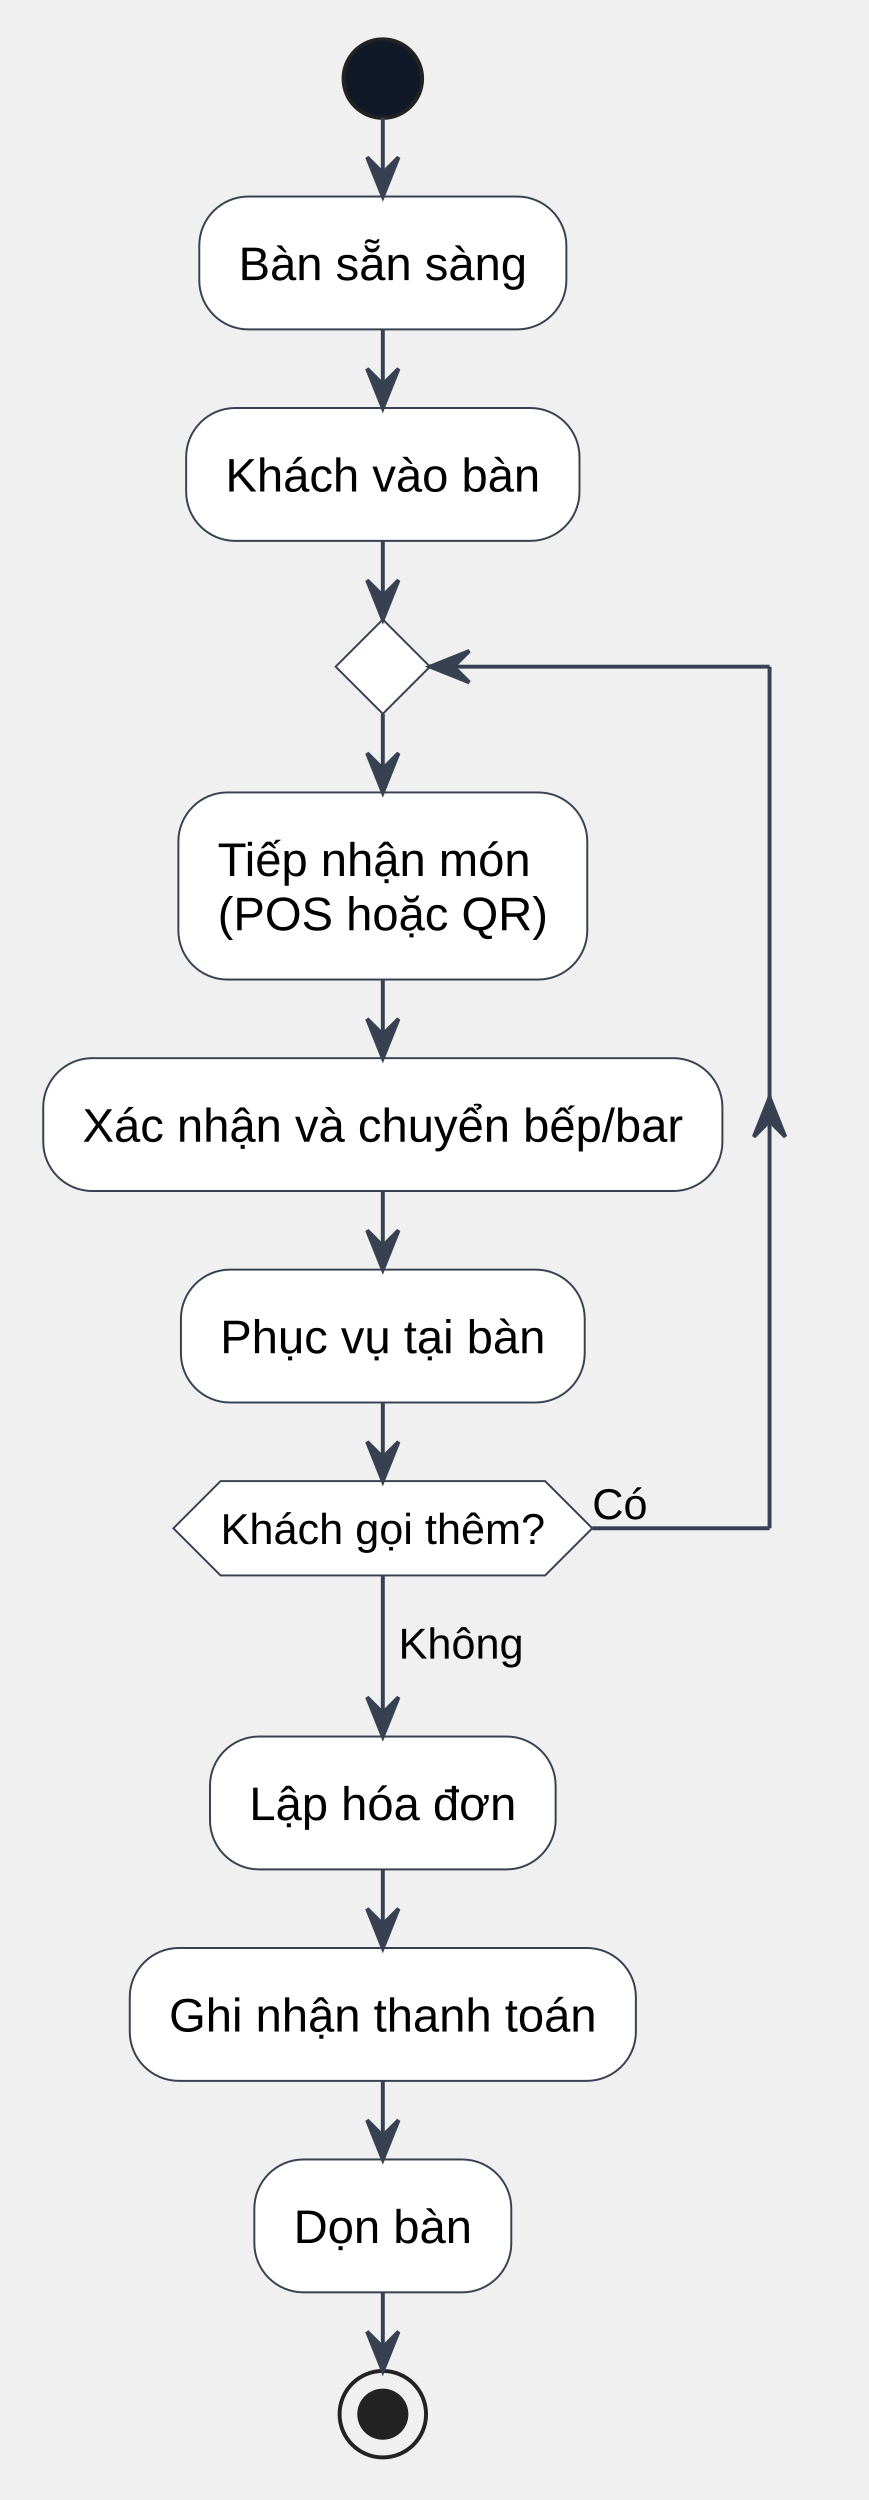
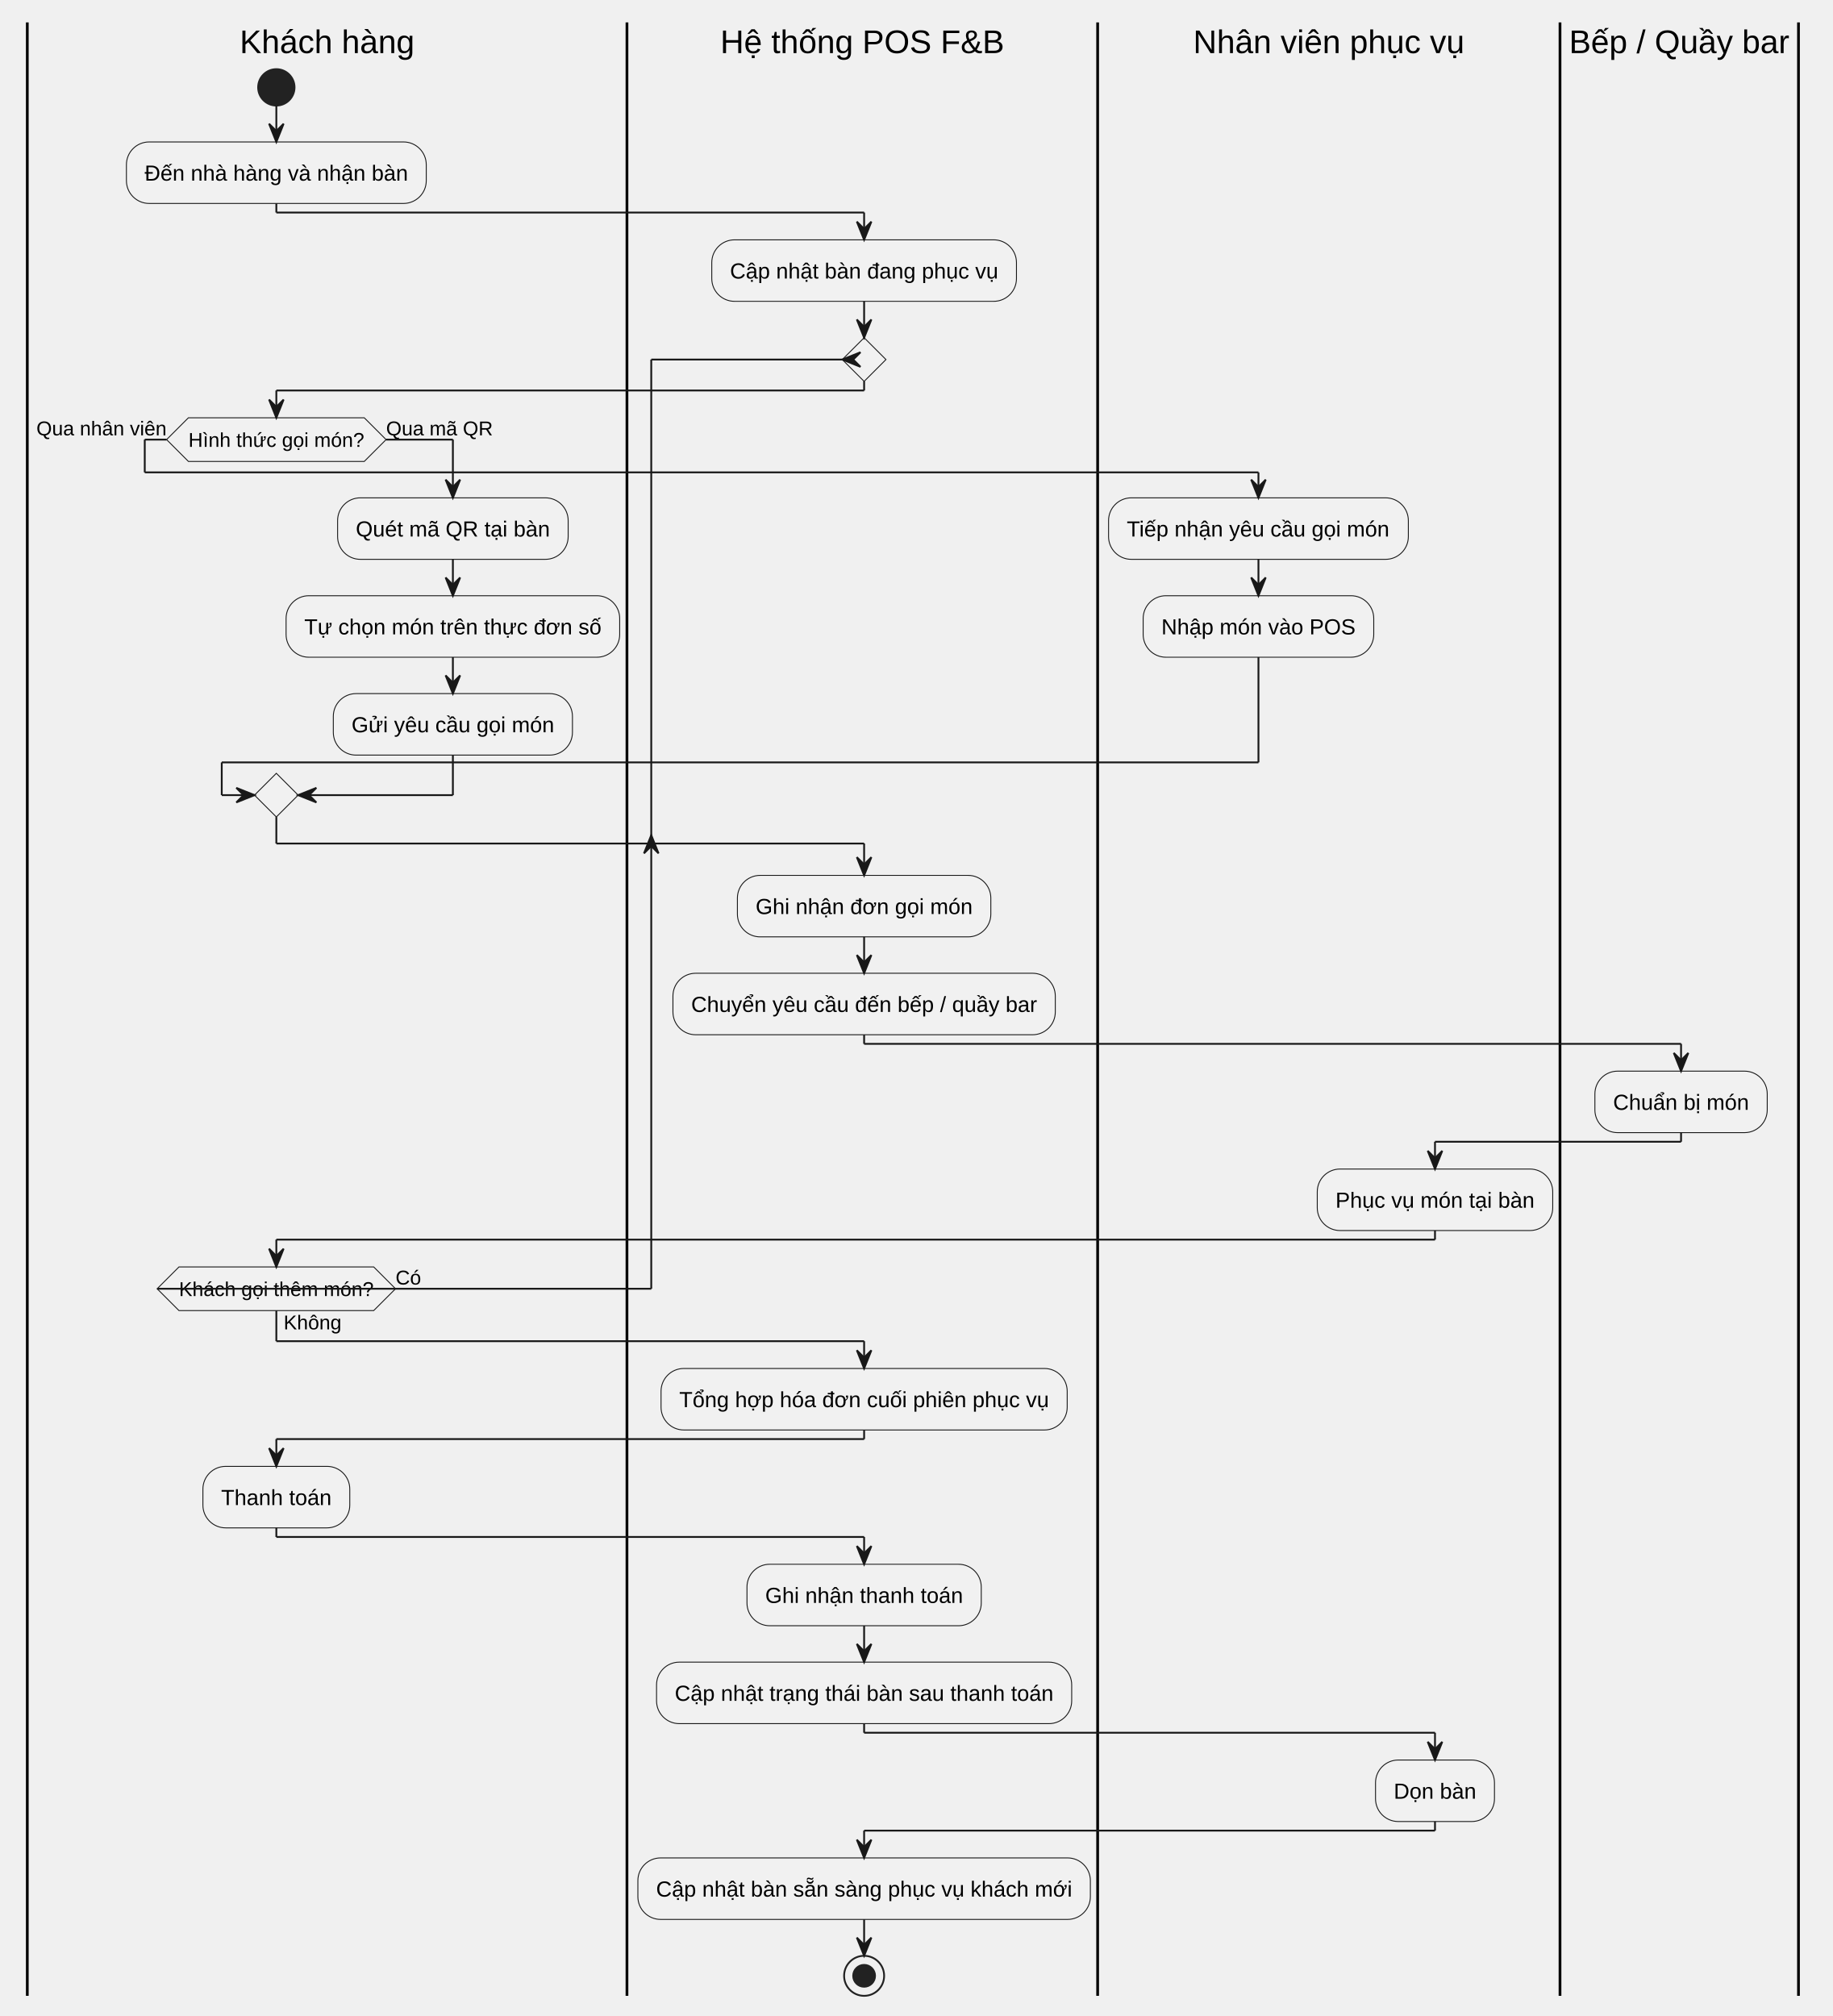
- <svg xmlns="http://www.w3.org/2000/svg" contentStyleType="text/css" height="636px" preserveAspectRatio="none" style="width:221px;height:636px;background:#FFFFFF;" version="1.1" viewBox="0 0 221 636" width="221px" zoomAndPan="magnify">
+ <svg xmlns="http://www.w3.org/2000/svg" contentStyleType="text/css" height="1108px" preserveAspectRatio="none" style="width:1007px;height:1108px;background:#FFFFFF;" version="1.1" viewBox="0 0 1007 1108" width="1007px" zoomAndPan="magnify">
  <defs />
  <g>
-     <ellipse cx="97.389" cy="20" fill="#111827" rx="10" ry="10" style="stroke:#222222;stroke-width:1;" />
-     <rect fill="#FFFFFF" height="33.799" rx="12.5" ry="12.5" style="stroke:#374151;stroke-width:0.5;" width="93.389" x="50.694" y="50" />
-     <text fill="#000000" font-family="Arial" font-size="12" lengthAdjust="spacing" textLength="73.389" x="60.694" y="71.256">Bàn sẵn sàng</text>
-     <rect fill="#FFFFFF" height="33.799" rx="12.5" ry="12.5" style="stroke:#374151;stroke-width:0.5;" width="100.062" x="47.357" y="103.799" />
-     <text fill="#000000" font-family="Arial" font-size="12" lengthAdjust="spacing" textLength="80.062" x="57.357" y="125.055">Khách vào bàn</text>
-     <rect fill="#FFFFFF" height="47.598" rx="12.5" ry="12.5" style="stroke:#374151;stroke-width:0.5;" width="104.023" x="45.377" y="201.598" />
-     <text fill="#000000" font-family="Arial" font-size="12" lengthAdjust="spacing" textLength="80.051" x="55.377" y="222.853">Tiếp nhận món</text>
-     <text fill="#000000" font-family="Arial" font-size="12" lengthAdjust="spacing" textLength="84.023" x="55.377" y="236.652">(POS hoặc QR)</text>
-     <rect fill="#FFFFFF" height="33.799" rx="12.5" ry="12.5" style="stroke:#374151;stroke-width:0.5;" width="172.777" x="11" y="269.195" />
-     <text fill="#000000" font-family="Arial" font-size="12" lengthAdjust="spacing" textLength="152.777" x="21" y="290.451">Xác nhận và chuyển bếp/bar</text>
-     <rect fill="#FFFFFF" height="33.799" rx="12.5" ry="12.5" style="stroke:#374151;stroke-width:0.5;" width="102.723" x="46.027" y="322.994" />
-     <text fill="#000000" font-family="Arial" font-size="12" lengthAdjust="spacing" textLength="82.723" x="56.027" y="344.25">Phục vụ tại bàn</text>
-     <polygon fill="#FFFFFF" points="97.389,157.598,109.389,169.598,97.389,181.598,85.389,169.598,97.389,157.598" style="stroke:#374151;stroke-width:0.5;" />
-     <polygon fill="#FFFFFF" points="56.112,376.793,138.666,376.793,150.666,388.793,138.666,400.793,56.112,400.793,44.112,388.793,56.112,376.793" style="stroke:#374151;stroke-width:0.5;" />
-     <text fill="#000000" font-family="Arial" font-size="11" lengthAdjust="spacing" textLength="82.554" x="56.112" y="392.786">Khách gọi thêm?</text>
-     <text fill="#000000" font-family="Arial" font-size="11" lengthAdjust="spacing" textLength="14.062" x="150.666" y="386.462">Có</text>
-     <rect fill="#FFFFFF" height="33.799" rx="12.5" ry="12.5" style="stroke:#374151;stroke-width:0.5;" width="87.928" x="53.425" y="441.773" />
-     <text fill="#000000" font-family="Arial" font-size="12" lengthAdjust="spacing" textLength="67.928" x="63.425" y="463.029">Lập hóa đơn</text>
-     <rect fill="#FFFFFF" height="33.799" rx="12.5" ry="12.5" style="stroke:#374151;stroke-width:0.5;" width="128.756" x="33.011" y="495.572" />
-     <text fill="#000000" font-family="Arial" font-size="12" lengthAdjust="spacing" textLength="108.756" x="43.011" y="516.828">Ghi nhận thanh toán</text>
-     <rect fill="#FFFFFF" height="33.799" rx="12.5" ry="12.5" style="stroke:#374151;stroke-width:0.5;" width="65.369" x="64.704" y="549.371" />
-     <text fill="#000000" font-family="Arial" font-size="12" lengthAdjust="spacing" textLength="45.369" x="74.704" y="570.626">Dọn bàn</text>
-     <ellipse cx="97.389" cy="614.169" fill="none" rx="11" ry="11" style="stroke:#222222;stroke-width:1;" />
-     <ellipse cx="97.389" cy="614.169" fill="#222222" rx="6" ry="6" style="stroke:#222222;stroke-width:1;" />
-     <line style="stroke:#374151;stroke-width:1;" x1="97.389" x2="97.389" y1="30" y2="50" />
-     <polygon fill="#374151" points="93.389,40,97.389,50,101.389,40,97.389,44" style="stroke:#374151;stroke-width:1;" />
-     <line style="stroke:#374151;stroke-width:1;" x1="97.389" x2="97.389" y1="83.799" y2="103.799" />
-     <polygon fill="#374151" points="93.389,93.799,97.389,103.799,101.389,93.799,97.389,97.799" style="stroke:#374151;stroke-width:1;" />
-     <line style="stroke:#374151;stroke-width:1;" x1="97.389" x2="97.389" y1="249.195" y2="269.195" />
-     <polygon fill="#374151" points="93.389,259.195,97.389,269.195,101.389,259.195,97.389,263.195" style="stroke:#374151;stroke-width:1;" />
-     <line style="stroke:#374151;stroke-width:1;" x1="97.389" x2="97.389" y1="302.994" y2="322.994" />
-     <polygon fill="#374151" points="93.389,312.994,97.389,322.994,101.389,312.994,97.389,316.994" style="stroke:#374151;stroke-width:1;" />
-     <line style="stroke:#374151;stroke-width:1;" x1="97.389" x2="97.389" y1="181.598" y2="201.598" />
-     <polygon fill="#374151" points="93.389,191.598,97.389,201.598,101.389,191.598,97.389,195.598" style="stroke:#374151;stroke-width:1;" />
-     <line style="stroke:#374151;stroke-width:1;" x1="150.666" x2="195.777" y1="388.793" y2="388.793" />
-     <polygon fill="#374151" points="191.777,289.195,195.777,279.195,199.777,289.195,195.777,285.195" style="stroke:#374151;stroke-width:1;" />
-     <line style="stroke:#374151;stroke-width:1;" x1="195.777" x2="195.777" y1="169.598" y2="388.793" />
-     <line style="stroke:#374151;stroke-width:1;" x1="195.777" x2="109.389" y1="169.598" y2="169.598" />
-     <polygon fill="#374151" points="119.389,165.598,109.389,169.598,119.389,173.598,115.389,169.598" style="stroke:#374151;stroke-width:1;" />
-     <line style="stroke:#374151;stroke-width:1;" x1="97.389" x2="97.389" y1="356.793" y2="376.793" />
-     <polygon fill="#374151" points="93.389,366.793,97.389,376.793,101.389,366.793,97.389,370.793" style="stroke:#374151;stroke-width:1;" />
-     <line style="stroke:#374151;stroke-width:1;" x1="97.389" x2="97.389" y1="137.598" y2="157.598" />
-     <polygon fill="#374151" points="93.389,147.598,97.389,157.598,101.389,147.598,97.389,151.598" style="stroke:#374151;stroke-width:1;" />
-     <line style="stroke:#374151;stroke-width:1;" x1="97.389" x2="97.389" y1="400.793" y2="441.773" />
-     <polygon fill="#374151" points="93.389,431.773,97.389,441.773,101.389,431.773,97.389,435.773" style="stroke:#374151;stroke-width:1;" />
-     <text fill="#000000" font-family="Arial" font-size="11" lengthAdjust="spacing" textLength="31.808" x="101.389" y="421.942">Không</text>
-     <line style="stroke:#374151;stroke-width:1;" x1="97.389" x2="97.389" y1="475.572" y2="495.572" />
-     <polygon fill="#374151" points="93.389,485.572,97.389,495.572,101.389,485.572,97.389,489.572" style="stroke:#374151;stroke-width:1;" />
-     <line style="stroke:#374151;stroke-width:1;" x1="97.389" x2="97.389" y1="529.371" y2="549.371" />
-     <polygon fill="#374151" points="93.389,539.371,97.389,549.371,101.389,539.371,97.389,543.371" style="stroke:#374151;stroke-width:1;" />
-     <line style="stroke:#374151;stroke-width:1;" x1="97.389" x2="97.389" y1="583.169" y2="603.169" />
-     <polygon fill="#374151" points="93.389,593.169,97.389,603.169,101.389,593.169,97.389,597.169" style="stroke:#374151;stroke-width:1;" />
+     <rect fill="none" height="20.698" style="stroke:none;stroke-width:1;" width="974.925" x="15" y="12.315" />
+     <ellipse cx="151.872" cy="48.013" fill="#222222" rx="10" ry="10" style="stroke:#222222;stroke-width:1;" />
+     <rect fill="#F1F1F1" height="33.799" rx="12.5" ry="12.5" style="stroke:#181818;stroke-width:0.5;" width="164.791" x="69.477" y="78.013" />
+     <text fill="#000000" font-family="Arial" font-size="12" lengthAdjust="spacing" textLength="144.791" x="79.477" y="99.269">Đến nhà hàng và nhận bàn</text>
+     <polygon fill="#F1F1F1" points="103.554,229.61,200.19,229.61,212.19,241.61,200.19,253.61,103.554,253.61,91.554,241.61,103.554,229.61" style="stroke:#181818;stroke-width:0.5;" />
+     <text fill="#000000" font-family="Arial" font-size="11" lengthAdjust="spacing" textLength="96.637" x="103.554" y="245.604">Hình thức gọi món?</text>
+     <text fill="#000000" font-family="Arial" font-size="11" lengthAdjust="spacing" textLength="71.554" x="20" y="239.279">Qua nhân viên</text>
+     <text fill="#000000" font-family="Arial" font-size="11" lengthAdjust="spacing" textLength="58.685" x="212.19" y="239.279">Qua mã QR</text>
+     <rect fill="#F1F1F1" height="33.799" rx="12.5" ry="12.5" style="stroke:#181818;stroke-width:0.5;" width="126.717" x="185.54" y="273.61" />
+     <text fill="#000000" font-family="Arial" font-size="12" lengthAdjust="spacing" textLength="106.717" x="195.54" y="294.866">Quét mã QR tại bàn</text>
+     <rect fill="#F1F1F1" height="33.799" rx="12.5" ry="12.5" style="stroke:#181818;stroke-width:0.5;" width="183.342" x="157.227" y="327.409" />
+     <text fill="#000000" font-family="Arial" font-size="12" lengthAdjust="spacing" textLength="163.342" x="167.227" y="348.665">Tự chọn món trên thực đơn số</text>
+     <rect fill="#F1F1F1" height="33.799" rx="12.5" ry="12.5" style="stroke:#181818;stroke-width:0.5;" width="131.422" x="183.187" y="381.208" />
+     <text fill="#000000" font-family="Arial" font-size="12" lengthAdjust="spacing" textLength="111.422" x="193.187" y="402.464">Gửi yêu cầu gọi món</text>
+     <polygon fill="#F1F1F1" points="151.872,425.007,163.872,437.007,151.872,449.007,139.872,437.007,151.872,425.007" style="stroke:#181818;stroke-width:0.5;" />
+     <polygon fill="#F1F1F1" points="98.368,696.303,205.376,696.303,217.376,708.303,205.376,720.303,98.368,720.303,86.368,708.303,98.368,696.303" style="stroke:#181818;stroke-width:0.5;" />
+     <text fill="#000000" font-family="Arial" font-size="11" lengthAdjust="spacing" textLength="31.808" x="155.872" y="730.621">Không</text>
+     <text fill="#000000" font-family="Arial" font-size="11" lengthAdjust="spacing" textLength="107.008" x="98.368" y="712.296">Khách gọi thêm món?</text>
+     <text fill="#000000" font-family="Arial" font-size="11" lengthAdjust="spacing" textLength="14.062" x="217.376" y="705.972">Có</text>
+     <rect fill="#F1F1F1" height="33.799" rx="12.5" ry="12.5" style="stroke:#181818;stroke-width:0.5;" width="80.715" x="111.515" y="805.919" />
+     <text fill="#000000" font-family="Arial" font-size="12" lengthAdjust="spacing" textLength="60.715" x="121.515" y="827.175">Thanh toán</text>
+     <line style="stroke:#000000;stroke-width:1.5;" x1="15" x2="15" y1="12.315" y2="1096.914" />
+     <rect fill="#F1F1F1" height="33.799" rx="12.5" ry="12.5" style="stroke:#181818;stroke-width:0.5;" width="167.451" x="391.183" y="131.811" />
+     <text fill="#000000" font-family="Arial" font-size="12" lengthAdjust="spacing" textLength="147.451" x="401.183" y="153.067">Cập nhật bàn đang phục vụ</text>
+     <rect fill="#F1F1F1" height="33.799" rx="12.5" ry="12.5" style="stroke:#181818;stroke-width:0.5;" width="139.279" x="405.269" y="481.107" />
+     <text fill="#000000" font-family="Arial" font-size="12" lengthAdjust="spacing" textLength="119.279" x="415.269" y="502.363">Ghi nhận đơn gọi món</text>
+     <rect fill="#F1F1F1" height="33.799" rx="12.5" ry="12.5" style="stroke:#181818;stroke-width:0.5;" width="210.137" x="369.84" y="534.906" />
+     <text fill="#000000" font-family="Arial" font-size="12" lengthAdjust="spacing" textLength="190.137" x="379.84" y="556.162">Chuyển yêu cầu đến bếp / quầy bar</text>
+     <polygon fill="#F1F1F1" points="474.909,185.61,486.909,197.61,474.909,209.61,462.909,197.61,474.909,185.61" style="stroke:#181818;stroke-width:0.5;" />
+     <rect fill="#F1F1F1" height="33.799" rx="12.5" ry="12.5" style="stroke:#181818;stroke-width:0.5;" width="223.215" x="363.301" y="752.121" />
+     <text fill="#000000" font-family="Arial" font-size="12" lengthAdjust="spacing" textLength="203.215" x="373.301" y="773.376">Tổng hợp hóa đơn cuối phiên phục vụ</text>
+     <rect fill="#F1F1F1" height="33.799" rx="12.5" ry="12.5" style="stroke:#181818;stroke-width:0.5;" width="128.756" x="410.531" y="859.718" />
+     <text fill="#000000" font-family="Arial" font-size="12" lengthAdjust="spacing" textLength="108.756" x="420.531" y="880.974">Ghi nhận thanh toán</text>
+     <rect fill="#F1F1F1" height="33.799" rx="12.5" ry="12.5" style="stroke:#181818;stroke-width:0.5;" width="228.16" x="360.829" y="913.517" />
+     <text fill="#000000" font-family="Arial" font-size="12" lengthAdjust="spacing" textLength="208.16" x="370.829" y="934.773">Cập nhật trạng thái bàn sau thanh toán</text>
+     <rect fill="#F1F1F1" height="33.799" rx="12.5" ry="12.5" style="stroke:#181818;stroke-width:0.5;" width="248.68" x="350.569" y="1021.115" />
+     <text fill="#000000" font-family="Arial" font-size="12" lengthAdjust="spacing" textLength="228.68" x="360.569" y="1042.371">Cập nhật bàn sẵn sàng phục vụ khách mới</text>
+     <ellipse cx="474.909" cy="1085.914" fill="none" rx="11" ry="11" style="stroke:#222222;stroke-width:1;" />
+     <ellipse cx="474.909" cy="1085.914" fill="#222222" rx="6" ry="6" style="stroke:#222222;stroke-width:1;" />
+     <line style="stroke:#000000;stroke-width:1.5;" x1="344.569" x2="344.569" y1="12.315" y2="1096.914" />
+     <rect fill="#F1F1F1" height="33.799" rx="12.5" ry="12.5" style="stroke:#181818;stroke-width:0.5;" width="164.762" x="609.249" y="273.61" />
+     <text fill="#000000" font-family="Arial" font-size="12" lengthAdjust="spacing" textLength="144.762" x="619.249" y="294.866">Tiếp nhận yêu cầu gọi món</text>
+     <rect fill="#F1F1F1" height="33.799" rx="12.5" ry="12.5" style="stroke:#181818;stroke-width:0.5;" width="126.723" x="628.268" y="327.409" />
+     <text fill="#000000" font-family="Arial" font-size="12" lengthAdjust="spacing" textLength="106.723" x="638.268" y="348.665">Nhập món vào POS</text>
+     <rect fill="#F1F1F1" height="33.799" rx="12.5" ry="12.5" style="stroke:#181818;stroke-width:0.5;" width="129.4" x="723.955" y="642.504" />
+     <text fill="#000000" font-family="Arial" font-size="12" lengthAdjust="spacing" textLength="109.4" x="733.955" y="663.76">Phục vụ món tại bàn</text>
+     <rect fill="#F1F1F1" height="33.799" rx="12.5" ry="12.5" style="stroke:#181818;stroke-width:0.5;" width="65.369" x="755.971" y="967.316" />
+     <text fill="#000000" font-family="Arial" font-size="12" lengthAdjust="spacing" textLength="45.369" x="765.971" y="988.572">Dọn bàn</text>
+     <line style="stroke:#000000;stroke-width:1.5;" x1="603.249" x2="603.249" y1="12.315" y2="1096.914" />
+     <rect fill="#F1F1F1" height="33.799" rx="12.5" ry="12.5" style="stroke:#181818;stroke-width:0.5;" width="94.713" x="876.534" y="588.705" />
+     <text fill="#000000" font-family="Arial" font-size="12" lengthAdjust="spacing" textLength="74.713" x="886.534" y="609.961">Chuẩn bị món</text>
+     <line style="stroke:#000000;stroke-width:1.5;" x1="857.356" x2="857.356" y1="12.315" y2="1096.914" />
+     <line style="stroke:#000000;stroke-width:1.5;" x1="988.425" x2="988.425" y1="12.315" y2="1096.914" />
+     <line style="stroke:#181818;stroke-width:1;" x1="151.872" x2="151.872" y1="58.013" y2="78.013" />
+     <polygon fill="#181818" points="147.872,68.013,151.872,78.013,155.872,68.013,151.872,72.013" style="stroke:#181818;stroke-width:1;" />
+     <line style="stroke:#181818;stroke-width:1;" x1="248.898" x2="248.898" y1="307.409" y2="327.409" />
+     <polygon fill="#181818" points="244.898,317.409,248.898,327.409,252.898,317.409,248.898,321.409" style="stroke:#181818;stroke-width:1;" />
+     <line style="stroke:#181818;stroke-width:1;" x1="248.898" x2="248.898" y1="361.208" y2="381.208" />
+     <polygon fill="#181818" points="244.898,371.208,248.898,381.208,252.898,371.208,248.898,375.208" style="stroke:#181818;stroke-width:1;" />
+     <line style="stroke:#181818;stroke-width:1;" x1="212.19" x2="248.898" y1="241.61" y2="241.61" />
+     <line style="stroke:#181818;stroke-width:1;" x1="248.898" x2="248.898" y1="241.61" y2="273.61" />
+     <polygon fill="#181818" points="244.898,263.61,248.898,273.61,252.898,263.61,248.898,267.61" style="stroke:#181818;stroke-width:1;" />
+     <line style="stroke:#181818;stroke-width:1;" x1="248.898" x2="248.898" y1="415.007" y2="437.007" />
+     <line style="stroke:#181818;stroke-width:1;" x1="248.898" x2="163.872" y1="437.007" y2="437.007" />
+     <polygon fill="#181818" points="173.872,433.007,163.872,437.007,173.872,441.007,169.872,437.007" style="stroke:#181818;stroke-width:1;" />
+     <line style="stroke:#181818;stroke-width:1;" x1="474.909" x2="474.909" y1="514.906" y2="534.906" />
+     <polygon fill="#181818" points="470.909,524.906,474.909,534.906,478.909,524.906,474.909,528.906" style="stroke:#181818;stroke-width:1;" />
+     <line style="stroke:#181818;stroke-width:1;" x1="474.909" x2="474.909" y1="165.61" y2="185.61" />
+     <polygon fill="#181818" points="470.909,175.61,474.909,185.61,478.909,175.61,474.909,179.61" style="stroke:#181818;stroke-width:1;" />
+     <line style="stroke:#181818;stroke-width:1;" x1="474.909" x2="474.909" y1="893.517" y2="913.517" />
+     <polygon fill="#181818" points="470.909,903.517,474.909,913.517,478.909,903.517,474.909,907.517" style="stroke:#181818;stroke-width:1;" />
+     <line style="stroke:#181818;stroke-width:1;" x1="474.909" x2="474.909" y1="1054.914" y2="1074.914" />
+     <polygon fill="#181818" points="470.909,1064.914,474.909,1074.914,478.909,1064.914,474.909,1068.914" style="stroke:#181818;stroke-width:1;" />
+     <line style="stroke:#181818;stroke-width:1;" x1="691.629" x2="691.629" y1="307.409" y2="327.409" />
+     <polygon fill="#181818" points="687.629,317.409,691.629,327.409,695.629,317.409,691.629,321.409" style="stroke:#181818;stroke-width:1;" />
+     <line style="stroke:#181818;stroke-width:1;" x1="151.872" x2="151.872" y1="111.811" y2="116.811" />
+     <line style="stroke:#181818;stroke-width:1;" x1="151.872" x2="474.909" y1="116.811" y2="116.811" />
+     <line style="stroke:#181818;stroke-width:1;" x1="474.909" x2="474.909" y1="116.811" y2="131.811" />
+     <polygon fill="#181818" points="470.909,121.811,474.909,131.811,478.909,121.811,474.909,125.811" style="stroke:#181818;stroke-width:1;" />
+     <line style="stroke:#181818;stroke-width:1;" x1="91.554" x2="79.554" y1="241.61" y2="241.61" />
+     <line style="stroke:#181818;stroke-width:1;" x1="79.554" x2="79.554" y1="241.61" y2="259.61" />
+     <line style="stroke:#181818;stroke-width:1;" x1="79.554" x2="691.629" y1="259.61" y2="259.61" />
+     <line style="stroke:#181818;stroke-width:1;" x1="691.629" x2="691.629" y1="259.61" y2="273.61" />
+     <polygon fill="#181818" points="687.629,263.61,691.629,273.61,695.629,263.61,691.629,267.61" style="stroke:#181818;stroke-width:1;" />
+     <line style="stroke:#181818;stroke-width:1;" x1="691.629" x2="691.629" y1="361.208" y2="419.007" />
+     <line style="stroke:#181818;stroke-width:1;" x1="691.629" x2="121.872" y1="419.007" y2="419.007" />
+     <line style="stroke:#181818;stroke-width:1;" x1="121.872" x2="121.872" y1="419.007" y2="437.007" />
+     <line style="stroke:#181818;stroke-width:1;" x1="121.872" x2="139.872" y1="437.007" y2="437.007" />
+     <polygon fill="#181818" points="129.872,433.007,139.872,437.007,129.872,441.007,133.872,437.007" style="stroke:#181818;stroke-width:1;" />
+     <line style="stroke:#181818;stroke-width:1;" x1="151.872" x2="151.872" y1="449.007" y2="463.607" />
+     <line style="stroke:#181818;stroke-width:1;" x1="151.872" x2="474.909" y1="463.607" y2="463.607" />
+     <line style="stroke:#181818;stroke-width:1;" x1="474.909" x2="474.909" y1="463.607" y2="481.107" />
+     <polygon fill="#181818" points="470.909,471.107,474.909,481.107,478.909,471.107,474.909,475.107" style="stroke:#181818;stroke-width:1;" />
+     <line style="stroke:#181818;stroke-width:1;" x1="474.909" x2="474.909" y1="568.705" y2="573.705" />
+     <line style="stroke:#181818;stroke-width:1;" x1="474.909" x2="923.89" y1="573.705" y2="573.705" />
+     <line style="stroke:#181818;stroke-width:1;" x1="923.89" x2="923.89" y1="573.705" y2="588.705" />
+     <polygon fill="#181818" points="919.89,578.705,923.89,588.705,927.89,578.705,923.89,582.705" style="stroke:#181818;stroke-width:1;" />
+     <line style="stroke:#181818;stroke-width:1;" x1="923.89" x2="923.89" y1="622.504" y2="627.504" />
+     <line style="stroke:#181818;stroke-width:1;" x1="923.89" x2="788.655" y1="627.504" y2="627.504" />
+     <line style="stroke:#181818;stroke-width:1;" x1="788.655" x2="788.655" y1="627.504" y2="642.504" />
+     <polygon fill="#181818" points="784.655,632.504,788.655,642.504,792.655,632.504,788.655,636.504" style="stroke:#181818;stroke-width:1;" />
+     <line style="stroke:#181818;stroke-width:1;" x1="474.909" x2="474.909" y1="209.61" y2="214.61" />
+     <line style="stroke:#181818;stroke-width:1;" x1="474.909" x2="151.872" y1="214.61" y2="214.61" />
+     <line style="stroke:#181818;stroke-width:1;" x1="151.872" x2="151.872" y1="214.61" y2="229.61" />
+     <polygon fill="#181818" points="147.872,219.61,151.872,229.61,155.872,219.61,151.872,223.61" style="stroke:#181818;stroke-width:1;" />
+     <line style="stroke:#181818;stroke-width:1;" x1="86.368" x2="357.924" y1="708.303" y2="708.303" />
+     <polygon fill="#181818" points="353.924,469.007,357.924,459.007,361.924,469.007,357.924,465.007" style="stroke:#181818;stroke-width:1;" />
+     <line style="stroke:#181818;stroke-width:1;" x1="357.924" x2="357.924" y1="197.61" y2="708.303" />
+     <line style="stroke:#181818;stroke-width:1;" x1="357.924" x2="462.909" y1="197.61" y2="197.61" />
+     <polygon fill="#181818" points="472.909,193.61,462.909,197.61,472.909,201.61,468.909,197.61" style="stroke:#181818;stroke-width:1;" />
+     <line style="stroke:#181818;stroke-width:1;" x1="788.655" x2="788.655" y1="676.303" y2="681.303" />
+     <line style="stroke:#181818;stroke-width:1;" x1="788.655" x2="151.872" y1="681.303" y2="681.303" />
+     <line style="stroke:#181818;stroke-width:1;" x1="151.872" x2="151.872" y1="681.303" y2="696.303" />
+     <polygon fill="#181818" points="147.872,686.303,151.872,696.303,155.872,686.303,151.872,690.303" style="stroke:#181818;stroke-width:1;" />
+     <line style="stroke:#181818;stroke-width:1;" x1="151.872" x2="151.872" y1="720.303" y2="737.121" />
+     <line style="stroke:#181818;stroke-width:1;" x1="151.872" x2="474.909" y1="737.121" y2="737.121" />
+     <line style="stroke:#181818;stroke-width:1;" x1="474.909" x2="474.909" y1="737.121" y2="752.121" />
+     <polygon fill="#181818" points="470.909,742.121,474.909,752.121,478.909,742.121,474.909,746.121" style="stroke:#181818;stroke-width:1;" />
+     <line style="stroke:#181818;stroke-width:1;" x1="474.909" x2="474.909" y1="785.919" y2="790.919" />
+     <line style="stroke:#181818;stroke-width:1;" x1="474.909" x2="151.872" y1="790.919" y2="790.919" />
+     <line style="stroke:#181818;stroke-width:1;" x1="151.872" x2="151.872" y1="790.919" y2="805.919" />
+     <polygon fill="#181818" points="147.872,795.919,151.872,805.919,155.872,795.919,151.872,799.919" style="stroke:#181818;stroke-width:1;" />
+     <line style="stroke:#181818;stroke-width:1;" x1="151.872" x2="151.872" y1="839.718" y2="844.718" />
+     <line style="stroke:#181818;stroke-width:1;" x1="151.872" x2="474.909" y1="844.718" y2="844.718" />
+     <line style="stroke:#181818;stroke-width:1;" x1="474.909" x2="474.909" y1="844.718" y2="859.718" />
+     <polygon fill="#181818" points="470.909,849.718,474.909,859.718,478.909,849.718,474.909,853.718" style="stroke:#181818;stroke-width:1;" />
+     <line style="stroke:#181818;stroke-width:1;" x1="474.909" x2="474.909" y1="947.316" y2="952.316" />
+     <line style="stroke:#181818;stroke-width:1;" x1="474.909" x2="788.655" y1="952.316" y2="952.316" />
+     <line style="stroke:#181818;stroke-width:1;" x1="788.655" x2="788.655" y1="952.316" y2="967.316" />
+     <polygon fill="#181818" points="784.655,957.316,788.655,967.316,792.655,957.316,788.655,961.316" style="stroke:#181818;stroke-width:1;" />
+     <line style="stroke:#181818;stroke-width:1;" x1="788.655" x2="788.655" y1="1001.115" y2="1006.115" />
+     <line style="stroke:#181818;stroke-width:1;" x1="788.655" x2="474.909" y1="1006.115" y2="1006.115" />
+     <line style="stroke:#181818;stroke-width:1;" x1="474.909" x2="474.909" y1="1006.115" y2="1021.115" />
+     <polygon fill="#181818" points="470.909,1011.115,474.909,1021.115,478.909,1011.115,474.909,1015.115" style="stroke:#181818;stroke-width:1;" />
+     <text fill="#000000" font-family="Arial" font-size="18" lengthAdjust="spacing" textLength="96.082" x="131.743" y="29.198">Khách hàng</text>
+     <text fill="#000000" font-family="Arial" font-size="18" lengthAdjust="spacing" textLength="156.076" x="395.871" y="29.198">Hệ thống POS F&amp;B</text>
+     <text fill="#000000" font-family="Arial" font-size="18" lengthAdjust="spacing" textLength="149.098" x="655.753" y="29.198">Nhân viên phục vụ</text>
+     <text fill="#000000" font-family="Arial" font-size="18" lengthAdjust="spacing" textLength="121.069" x="862.356" y="29.198">Bếp / Quầy bar</text>
  </g>
</svg>
